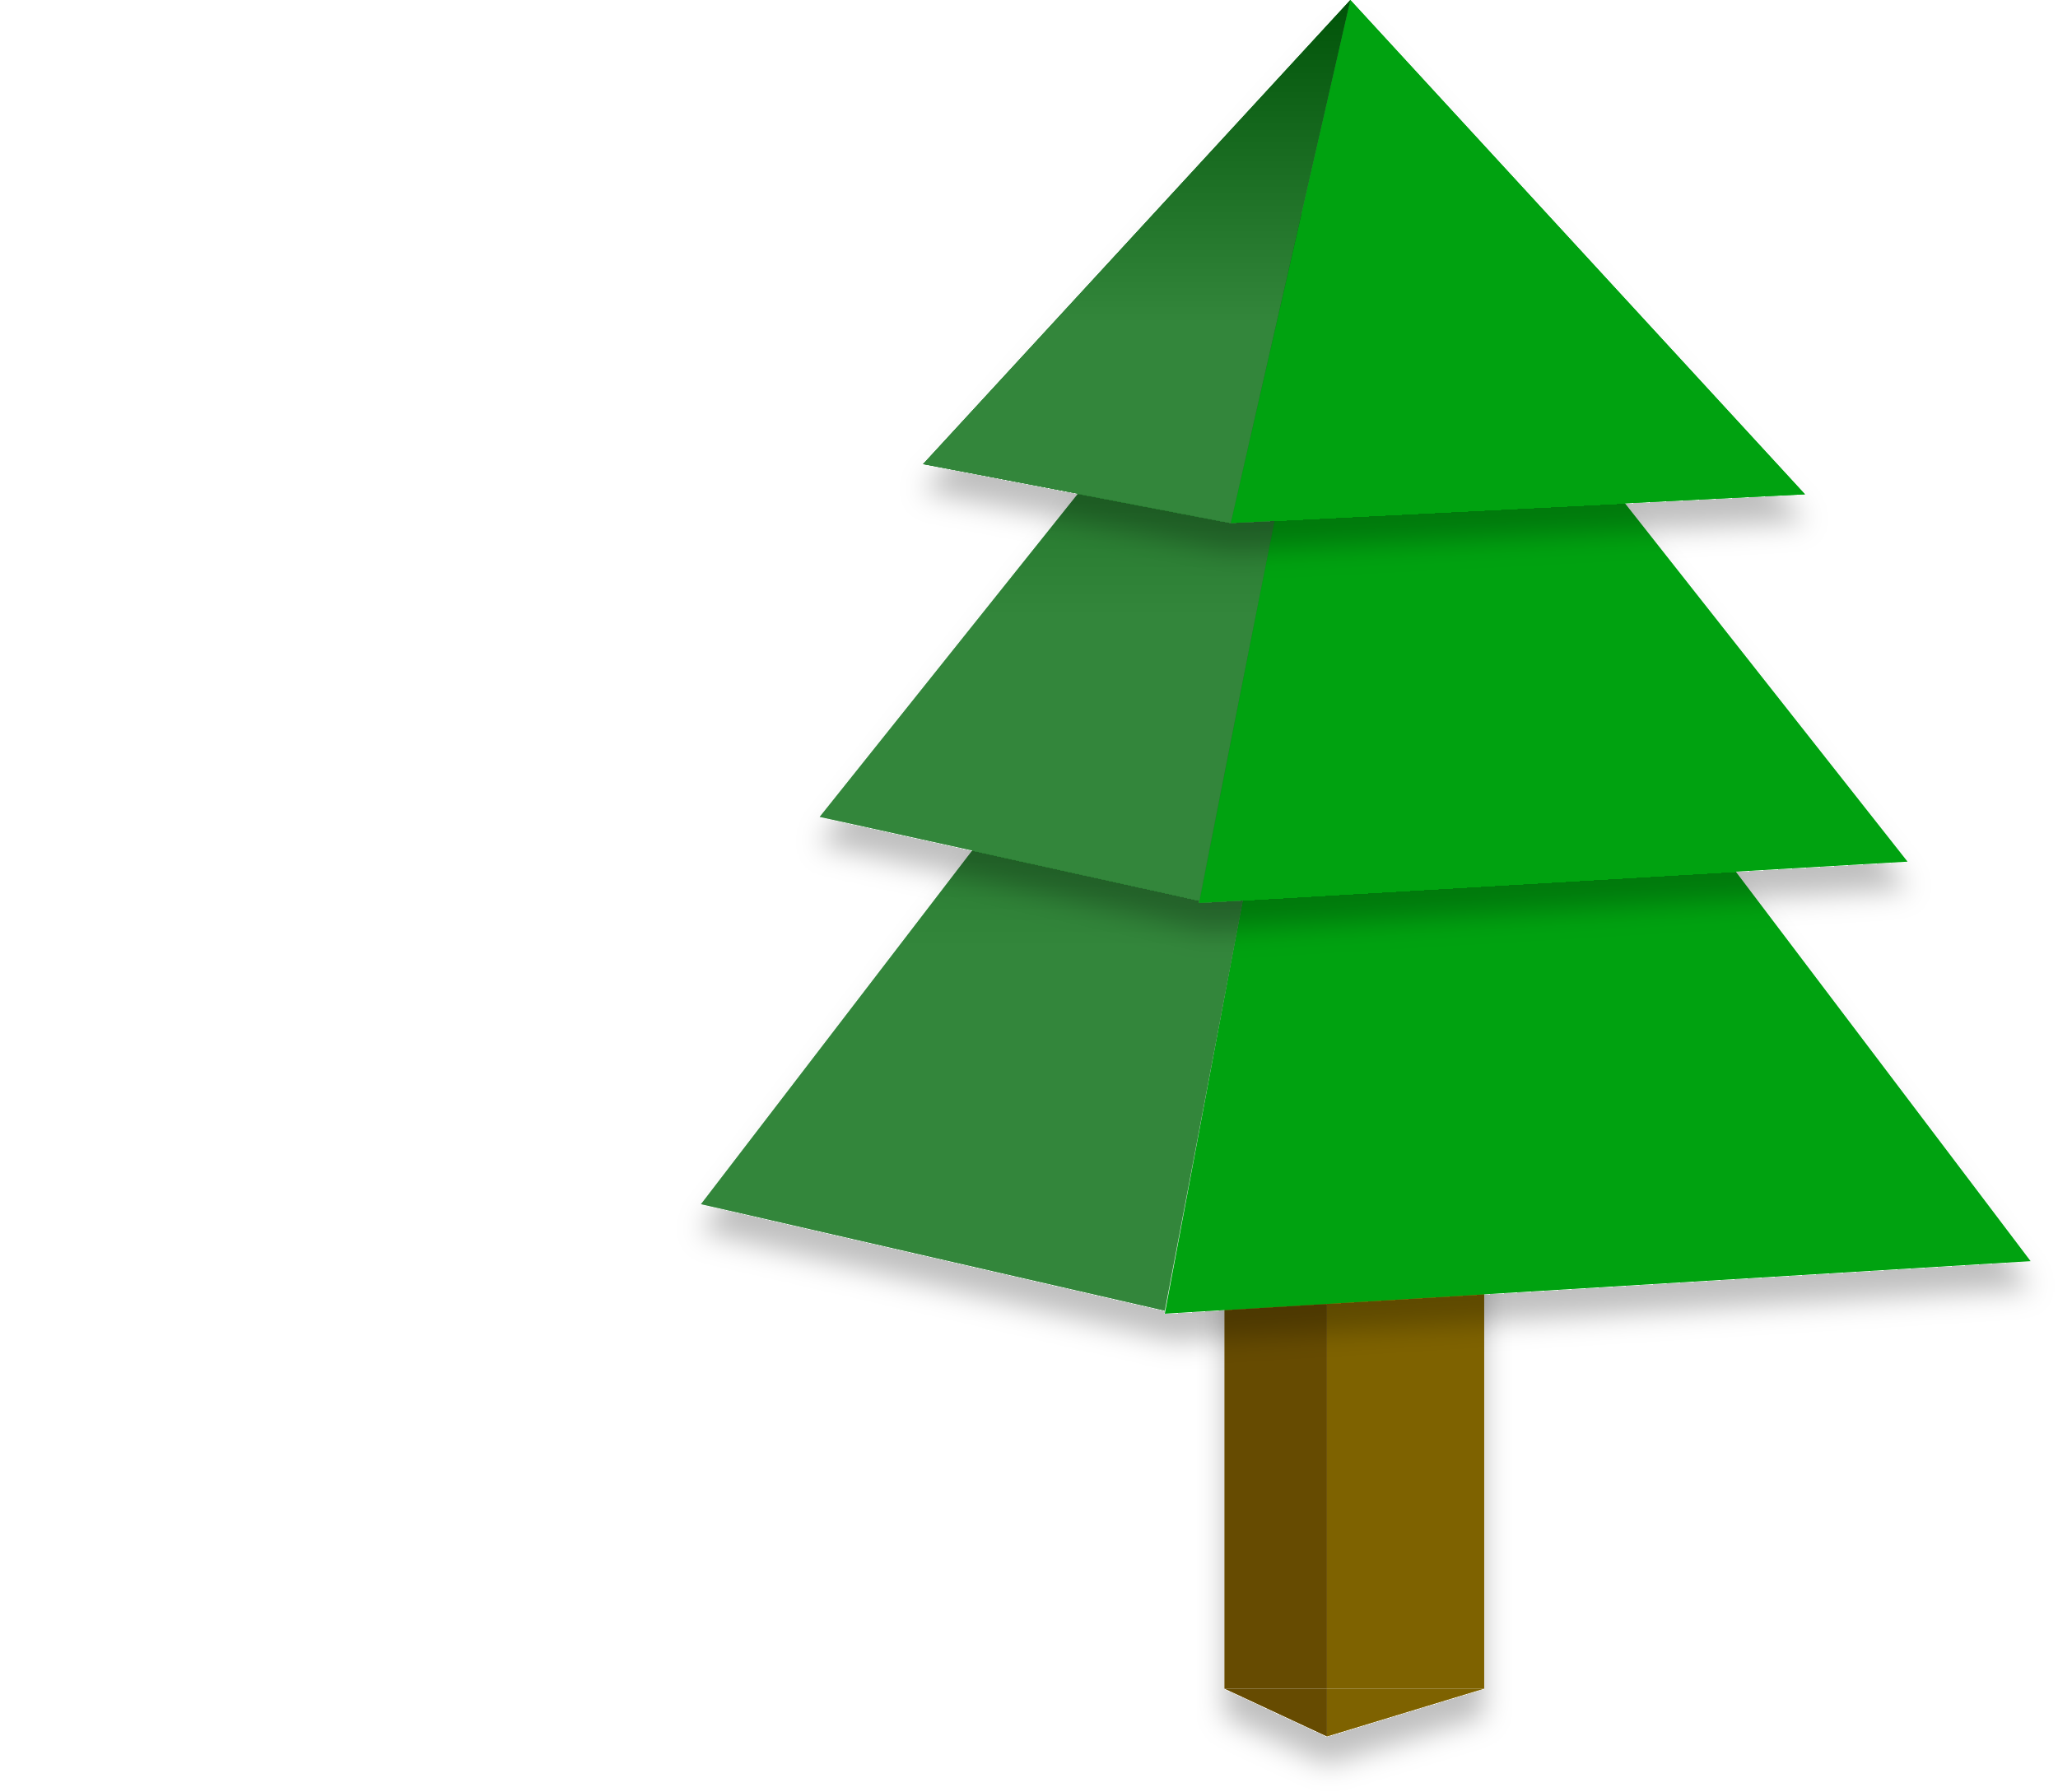
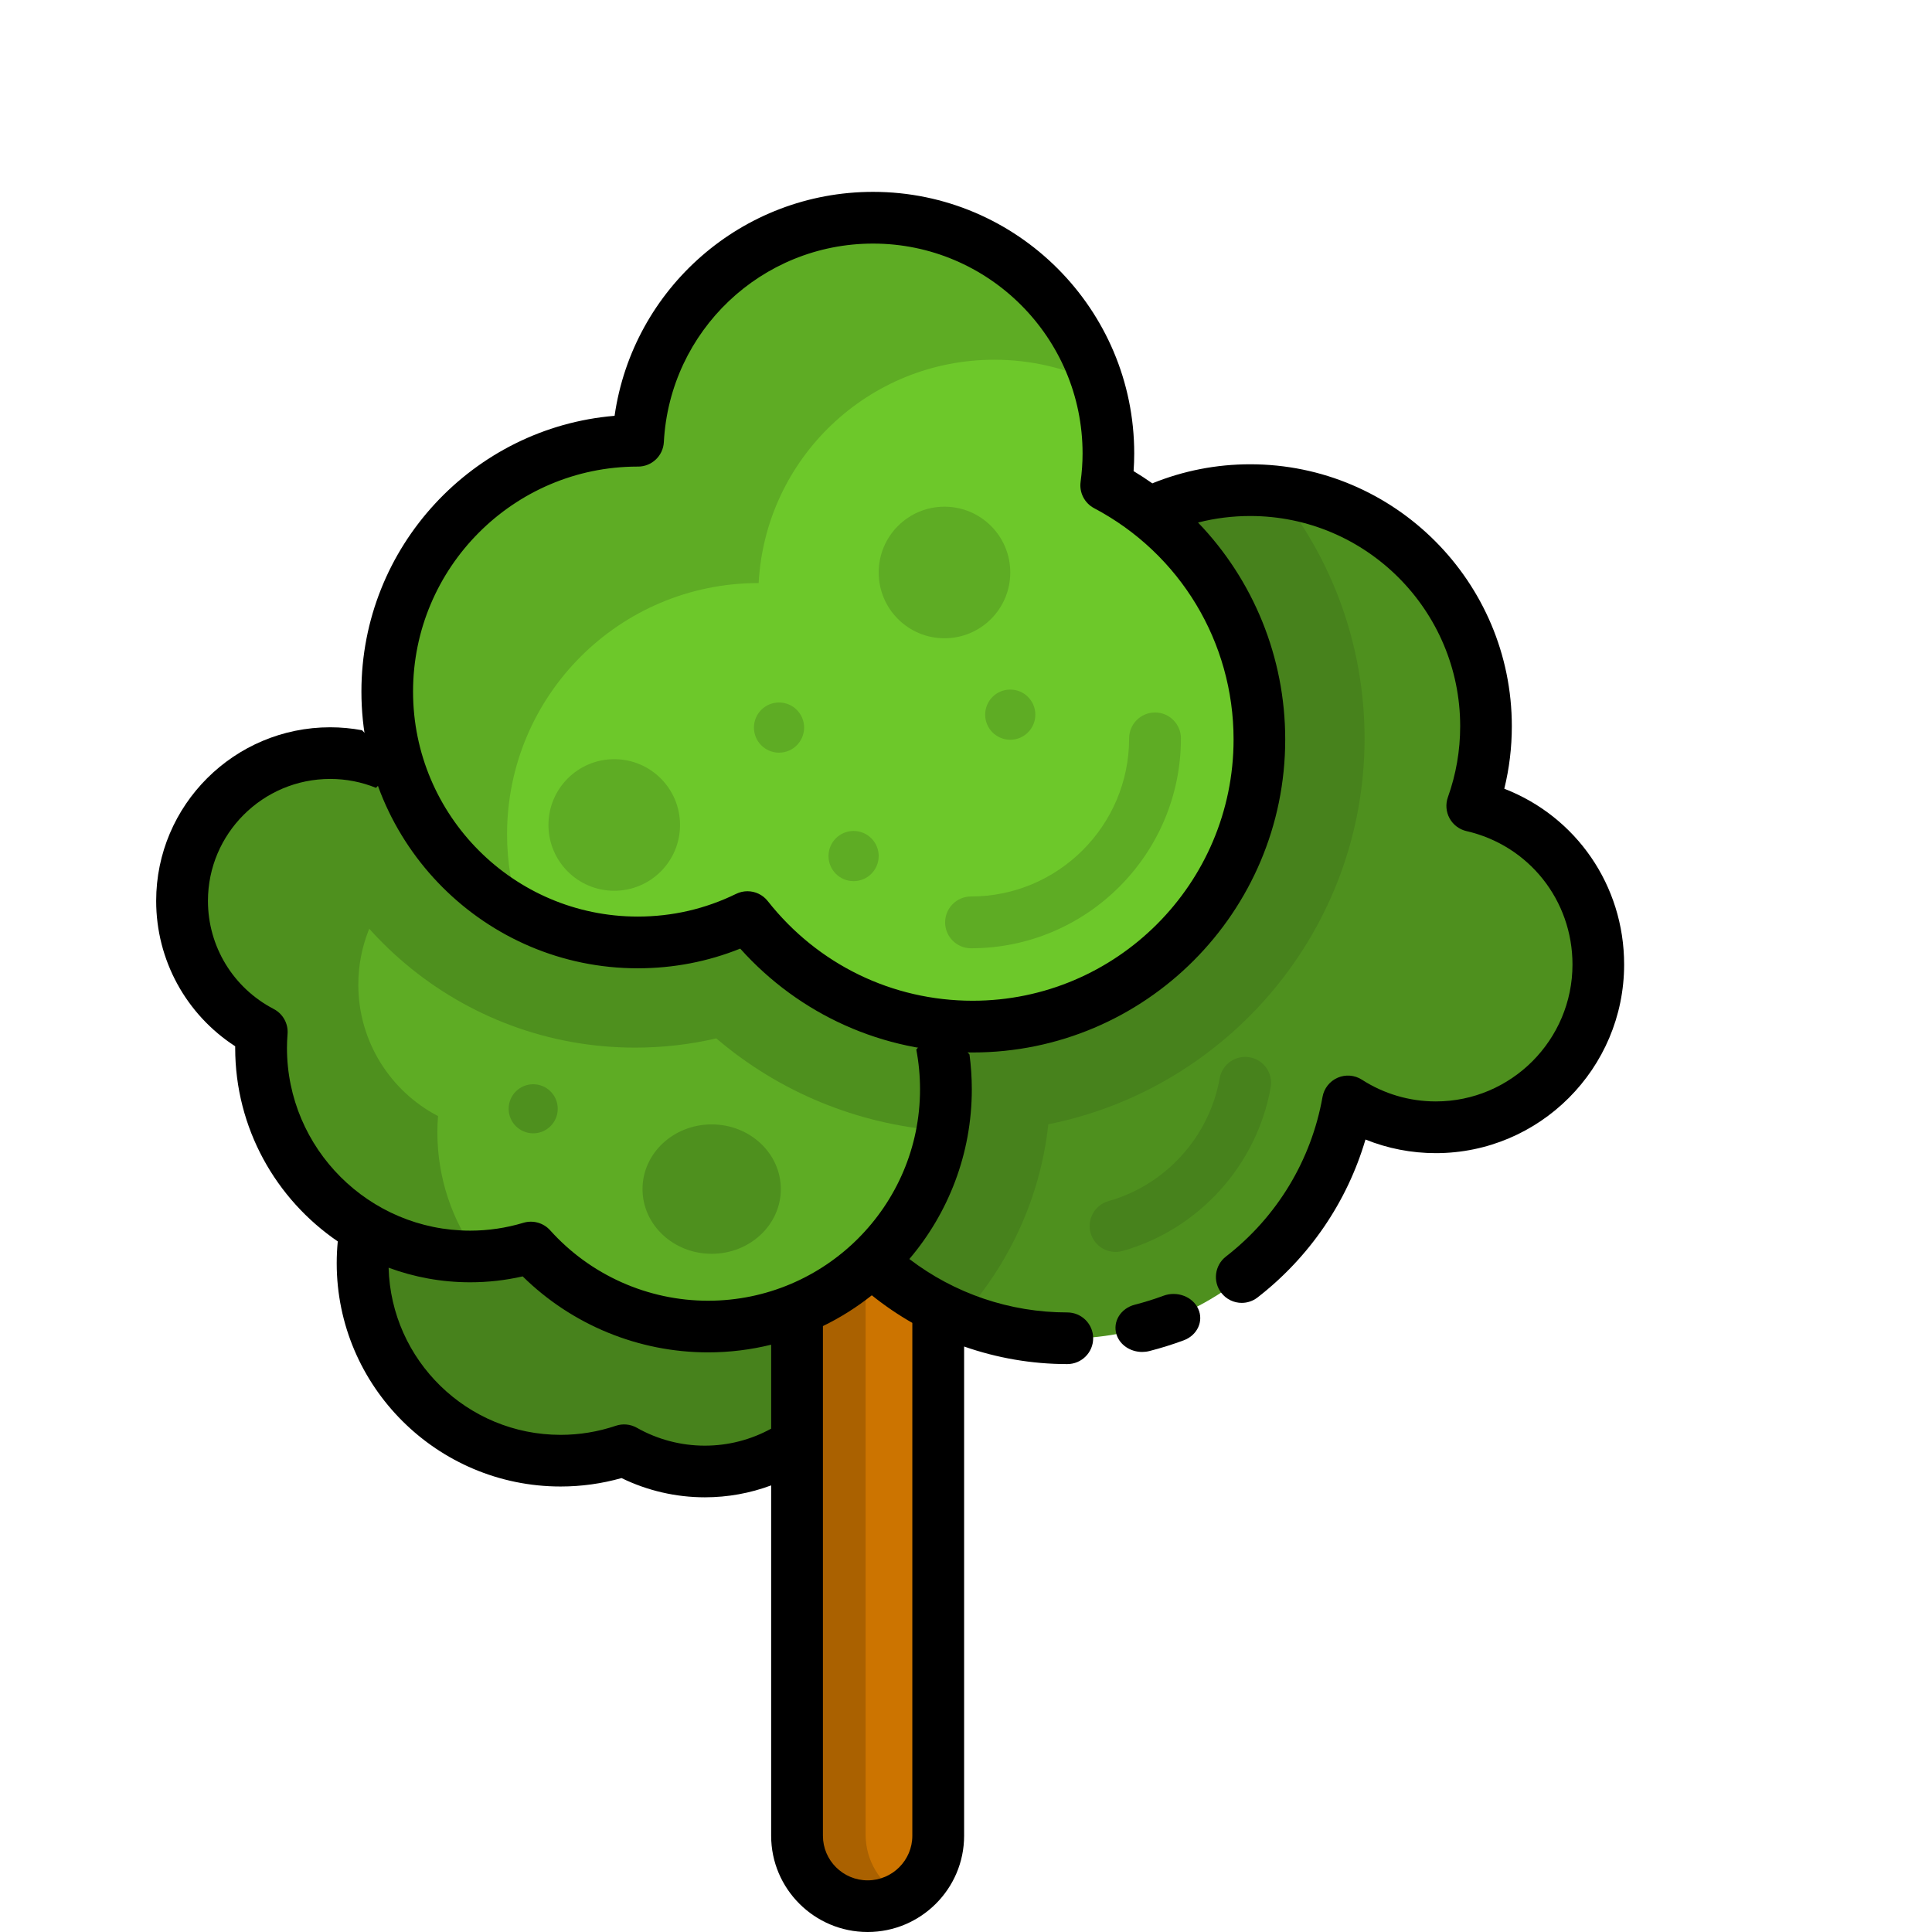
- <svg xmlns="http://www.w3.org/2000/svg" width="301" height="262" viewBox="0 0 301 262" fill="none">
-   <g filter="url(#filter0_d_663_592)">
-     <rect x="179.078" y="172" width="15" height="75" fill="#664B01" />
-     <rect x="194.078" y="172" width="23" height="75" fill="#7E6200" />
-     <path d="M194.078 254L179.078 247L194.078 247L194.078 254Z" fill="#664B01" />
-     <path d="M194.085 254L194.085 247L217.078 247L194.085 254Z" fill="#7E6200" />
-   </g>
-   <path d="M197.5 0L264 72.306L180 76.5L197.5 0Z" fill="#00A210" />
-   <path d="M197.5 0L180 76.5L135 67.885L197.5 0Z" fill="#00680A" />
-   <g filter="url(#filter1_d_663_592)">
-     <path d="M196.745 52L297.001 184.47L170.361 192.153L196.745 52Z" fill="#00A210" />
-     <path d="M196.743 53.273L170.36 191.724L102.517 176.133L196.743 53.273Z" fill="#00680A" />
-     <path d="M196.743 53.273L170.36 191.724L102.517 176.133L196.743 53.273Z" fill="url(#paint0_linear_663_592)" fill-opacity="0.2" />
-   </g>
-   <g filter="url(#filter2_d_663_592)">
-     <path d="M196.973 22L279.001 126.034L175.386 132.068L196.973 22Z" fill="#00A210" />
-     <path d="M196.972 23L175.386 131.731L119.878 119.487L196.972 23Z" fill="#00680A" />
-     <path d="M196.972 23L175.386 131.731L119.878 119.487L196.972 23Z" fill="url(#paint1_linear_663_592)" fill-opacity="0.2" />
-   </g>
-   <g filter="url(#filter3_d_663_592)">
-     <path d="M197.5 0L264 72.306L180 76.5L197.5 0Z" fill="#00A210" />
-     <path d="M197.5 0L180 76.5L135 67.885L197.5 0Z" fill="#00680A" />
-     <path d="M197.5 0L180 76.5L135 67.885L197.5 0Z" fill="url(#paint2_linear_663_592)" fill-opacity="0.2" />
-   </g>
-   <defs>
-     <filter id="filter0_d_663_592" x="175.078" y="172" width="46" height="90" filterUnits="userSpaceOnUse" color-interpolation-filters="sRGB">
-       <feFlood flood-opacity="0" result="BackgroundImageFix" />
-       <feColorMatrix in="SourceAlpha" type="matrix" values="0 0 0 0 0 0 0 0 0 0 0 0 0 0 0 0 0 0 127 0" result="hardAlpha" />
-       <feOffset dy="4" />
-       <feGaussianBlur stdDeviation="2" />
-       <feComposite in2="hardAlpha" operator="out" />
-       <feColorMatrix type="matrix" values="0 0 0 0 0 0 0 0 0 0 0 0 0 0 0 0 0 0 0.25 0" />
-       <feBlend mode="normal" in2="BackgroundImageFix" result="effect1_dropShadow_663_592" />
-       <feBlend mode="normal" in="SourceGraphic" in2="effect1_dropShadow_663_592" result="shape" />
-     </filter>
-     <filter id="filter1_d_663_592" x="98.518" y="52" width="202.483" height="148.153" filterUnits="userSpaceOnUse" color-interpolation-filters="sRGB">
-       <feFlood flood-opacity="0" result="BackgroundImageFix" />
-       <feColorMatrix in="SourceAlpha" type="matrix" values="0 0 0 0 0 0 0 0 0 0 0 0 0 0 0 0 0 0 127 0" result="hardAlpha" />
-       <feOffset dy="4" />
-       <feGaussianBlur stdDeviation="2" />
-       <feComposite in2="hardAlpha" operator="out" />
-       <feColorMatrix type="matrix" values="0 0 0 0 0 0 0 0 0 0 0 0 0 0 0 0 0 0 0.25 0" />
-       <feBlend mode="normal" in2="BackgroundImageFix" result="effect1_dropShadow_663_592" />
-       <feBlend mode="normal" in="SourceGraphic" in2="effect1_dropShadow_663_592" result="shape" />
-     </filter>
-     <filter id="filter2_d_663_592" x="115.878" y="22" width="167.123" height="118.068" filterUnits="userSpaceOnUse" color-interpolation-filters="sRGB">
-       <feFlood flood-opacity="0" result="BackgroundImageFix" />
-       <feColorMatrix in="SourceAlpha" type="matrix" values="0 0 0 0 0 0 0 0 0 0 0 0 0 0 0 0 0 0 127 0" result="hardAlpha" />
-       <feOffset dy="4" />
-       <feGaussianBlur stdDeviation="2" />
-       <feComposite in2="hardAlpha" operator="out" />
-       <feColorMatrix type="matrix" values="0 0 0 0 0 0 0 0 0 0 0 0 0 0 0 0 0 0 0.25 0" />
-       <feBlend mode="normal" in2="BackgroundImageFix" result="effect1_dropShadow_663_592" />
-       <feBlend mode="normal" in="SourceGraphic" in2="effect1_dropShadow_663_592" result="shape" />
-     </filter>
-     <filter id="filter3_d_663_592" x="131" y="0" width="137" height="84.5" filterUnits="userSpaceOnUse" color-interpolation-filters="sRGB">
-       <feFlood flood-opacity="0" result="BackgroundImageFix" />
-       <feColorMatrix in="SourceAlpha" type="matrix" values="0 0 0 0 0 0 0 0 0 0 0 0 0 0 0 0 0 0 127 0" result="hardAlpha" />
-       <feOffset dy="4" />
-       <feGaussianBlur stdDeviation="2" />
-       <feComposite in2="hardAlpha" operator="out" />
-       <feColorMatrix type="matrix" values="0 0 0 0 0 0 0 0 0 0 0 0 0 0 0 0 0 0 0.25 0" />
-       <feBlend mode="normal" in2="BackgroundImageFix" result="effect1_dropShadow_663_592" />
-       <feBlend mode="normal" in="SourceGraphic" in2="effect1_dropShadow_663_592" result="shape" />
-     </filter>
-     <linearGradient id="paint0_linear_663_592" x1="98.371" y1="53.273" x2="98.371" y2="243" gradientUnits="userSpaceOnUse">
-       <stop />
-       <stop offset="0.451" stop-color="white" />
-     </linearGradient>
-     <linearGradient id="paint1_linear_663_592" x1="116.486" y1="23" x2="116.486" y2="172" gradientUnits="userSpaceOnUse">
-       <stop />
-       <stop offset="0.451" stop-color="white" />
-     </linearGradient>
-     <linearGradient id="paint2_linear_663_592" x1="132.25" y1="0" x2="132.25" y2="104.832" gradientUnits="userSpaceOnUse">
-       <stop />
-       <stop offset="0.451" stop-color="white" />
-     </linearGradient>
-   </defs>
+ <svg xmlns="http://www.w3.org/2000/svg" width="325" height="325" viewBox="0 0 433 433" fill="none">
+   <path d="M161.758 256.115C153.7 245.124 140.786 238 126.227 238C101.801 238 82 258.046 82 282.775C82 307.504 101.801 327.551 126.227 327.551C131.189 327.551 135.953 326.712 140.406 325.185C145.728 328.244 151.875 330 158.432 330C178.629 330 195 313.425 195 292.979C195 273.666 180.394 257.817 161.758 256.115Z" fill="#47821C" />
+   <path d="M194 427C185.164 427 178 419.911 178 411.166V213.834C178 205.089 185.164 198 194 198C202.836 198 210 205.089 210 213.834V411.166C210 419.911 202.836 427 194 427Z" fill="#CC7400" />
+   <path d="M194 411.165V213.833C194 207.976 197.222 202.874 202 200.135C199.645 198.785 196.918 198 194 198C185.164 198 178 205.089 178 213.834V411.166C178 419.911 185.164 427 194 427C196.918 427 199.645 426.215 202 424.865C197.222 422.124 194 417.022 194 411.165Z" fill="#AA6100" />
+   <path d="M329.716 180.871C331.714 175.285 332.809 169.27 332.809 162.996C332.809 133.727 309.132 110 279.926 110C250.719 110 227.043 133.727 227.043 162.996C227.043 166.361 227.369 169.647 227.968 172.838C197.887 178.048 175 204.308 175 235.941C175 271.32 203.619 300 238.923 300C270.386 300 296.522 277.213 301.839 247.212C307.522 250.877 314.279 253.013 321.54 253.013C341.676 253.013 358 236.654 358 216.475C358.001 199.114 345.914 184.593 329.716 180.871Z" fill="#4E901E" />
+   <path d="M305.827 165.486C305.827 144.83 298.673 125.329 286.124 109.89C284.106 109.656 282.055 109.523 279.973 109.523C250.703 109.523 226.976 133.251 226.976 162.521C226.976 165.886 227.303 169.173 227.903 172.364C197.757 177.574 174.82 203.834 174.82 235.468C174.82 262.614 191.713 285.799 215.553 295.129C226.115 283.419 233.156 268.474 234.955 251.971C275.319 243.897 305.827 208.189 305.827 165.486Z" fill="#47821C" />
+   <path d="M250.018 280.581C247.485 280.581 245.156 278.909 244.433 276.35C243.563 273.265 245.359 270.058 248.445 269.187C261.25 265.576 271.027 254.773 273.355 241.665C273.917 238.508 276.93 236.399 280.086 236.964C283.243 237.525 285.347 240.538 284.787 243.695C281.685 261.158 268.657 275.551 251.597 280.363C251.07 280.51 250.539 280.581 250.018 280.581Z" fill="#47821C" />
+   <path d="M158.44 189.599C149.225 189.599 140.552 191.957 132.979 196.105C125.136 190.193 115.412 186.692 104.879 186.692C104.481 186.692 104.089 186.712 103.693 186.723C98.428 175.088 86.83 167 73.357 167C54.934 167 40 182.112 40 200.755C40 213.769 47.282 225.055 57.944 230.688C57.853 231.895 57.792 233.11 57.792 234.341C57.792 260.656 78.874 281.989 104.879 281.989C109.631 281.989 114.215 281.27 118.539 279.946C128.346 291.024 142.586 298 158.44 298C188.02 298 212 273.734 212 243.8C212 213.867 188.022 189.599 158.44 189.599Z" fill="#5EAC24" />
+   <path d="M98.172 250.141C87.556 244.598 80.305 233.492 80.305 220.687C80.305 203.51 93.343 189.381 110.063 187.651C108.403 187.473 106.719 187.372 105.011 187.372C104.614 187.372 104.224 187.392 103.83 187.403C98.588 175.955 87.038 167.996 73.623 167.996C55.279 167.996 40.408 182.867 40.408 201.211C40.408 214.016 47.659 225.122 58.276 230.665C58.186 231.852 58.125 233.048 58.125 234.259C58.125 260.154 79.117 281.145 105.012 281.145C105.629 281.145 106.242 281.132 106.854 281.108C101.303 273.404 98.023 263.956 98.023 253.735C98.022 252.524 98.083 251.329 98.172 250.141Z" fill="#4E901E" />
+   <path d="M158.345 190.231C149.168 190.231 140.533 192.551 132.992 196.633C125.181 190.815 115.5 187.37 105.012 187.37C104.615 187.37 104.225 187.39 103.831 187.401C98.589 175.953 87.039 167.994 73.624 167.994C70.151 167.994 66.802 168.528 63.656 169.518C70.609 206.623 103.241 234.793 142.334 234.793C148.537 234.793 154.617 234.099 160.533 232.72C174.614 244.733 192.086 251.971 210.756 253.406C211.351 250.215 211.677 246.929 211.677 243.566C211.678 214.109 187.8 190.231 158.345 190.231Z" fill="#4E901E" />
+   <path d="M248.393 108.881C248.712 106.544 248.892 104.163 248.892 101.74C248.892 72.613 225.093 49 195.735 49C167.338 49 144.144 71.094 142.657 98.901C142.63 98.901 142.605 98.898 142.578 98.898C111.331 98.898 86 124.031 86 155.032C86 186.034 111.331 211.167 142.578 211.167C151.472 211.167 159.883 209.125 167.371 205.496C179.231 220.413 197.599 230 218.234 230C254.003 230 283 201.231 283 165.743C282.999 141.063 268.967 119.645 248.393 108.881Z" fill="#6DC82A" />
+   <path d="M169.953 130.678C169.979 130.678 170.005 130.68 170.031 130.681C171.511 102.787 194.595 80.624 222.856 80.624C231.098 80.624 238.899 82.511 245.853 85.872C239.254 64.171 219.092 48.377 195.235 48.377C166.973 48.377 143.889 70.54 142.409 98.434C142.383 98.434 142.357 98.431 142.331 98.431C111.232 98.431 86.022 123.642 86.022 154.741C86.022 176.538 98.415 195.428 116.531 204.787C114.668 199.19 113.643 193.21 113.643 186.987C113.643 155.889 138.853 130.678 169.953 130.678Z" fill="#5EAC24" />
+   <path d="M217.628 212.528C214.421 212.528 211.822 209.929 211.822 206.723C211.822 203.517 214.421 200.918 217.628 200.918C237.165 200.918 253.06 185.023 253.06 165.486C253.06 162.28 255.658 159.68 258.865 159.68C262.071 159.68 264.67 162.28 264.67 165.486C264.669 191.426 243.567 212.528 217.628 212.528Z" fill="#5EAC24" />
+   <path d="M137.665 199.638C145.809 199.638 152.411 193.037 152.411 184.893C152.411 176.749 145.809 170.147 137.665 170.147C129.522 170.147 122.92 176.749 122.92 184.893C122.92 193.037 129.522 199.638 137.665 199.638Z" fill="#5EAC24" />
+   <path d="M159.5 281C168.06 281 175 274.508 175 266.5C175 258.492 168.06 252 159.5 252C150.94 252 144 258.492 144 266.5C144 274.508 150.94 281 159.5 281Z" fill="#4E901E" />
+   <path d="M211.678 143.049C219.822 143.049 226.424 136.447 226.424 128.304C226.424 120.16 219.822 113.558 211.678 113.558C203.534 113.558 196.933 120.16 196.933 128.304C196.933 136.447 203.534 143.049 211.678 143.049Z" fill="#5EAC24" />
+   <path d="M226.417 165.793C229.523 165.793 232.04 163.275 232.04 160.17C232.04 157.064 229.523 154.547 226.417 154.547C223.311 154.547 220.794 157.064 220.794 160.17C220.794 163.275 223.311 165.793 226.417 165.793Z" fill="#5EAC24" />
+   <path d="M174.596 168.688C177.701 168.688 180.219 166.17 180.219 163.065C180.219 159.959 177.701 157.442 174.596 157.442C171.49 157.442 168.973 159.959 168.973 163.065C168.973 166.17 171.49 168.688 174.596 168.688Z" fill="#5EAC24" />
+   <path d="M191.308 197.482C194.413 197.482 196.931 194.964 196.931 191.859C196.931 188.753 194.413 186.236 191.308 186.236C188.202 186.236 185.685 188.753 185.685 191.859C185.685 194.964 188.202 197.482 191.308 197.482Z" fill="#5EAC24" />
+   <path d="M119.5 254C122.538 254 125 251.538 125 248.5C125 245.462 122.538 243 119.5 243C116.462 243 114 245.462 114 248.5C114 251.538 116.462 254 119.5 254Z" fill="#4E901E" />
+   <path d="M260.743 290.406C258.668 291.177 256.517 291.848 254.352 292.402C251.174 293.215 249.328 296.2 250.228 299.071C250.974 301.449 253.371 303 255.98 303C256.519 303 257.069 302.934 257.614 302.794C260.214 302.129 262.797 301.322 265.291 300.396C268.347 299.262 269.805 296.106 268.549 293.348C267.294 290.589 263.797 289.274 260.743 290.406Z" fill="black" />
+   <path d="M239.197 294.143C226.332 294.143 213.932 289.914 203.805 282.172C212.528 271.896 217.803 258.62 217.803 244.133C217.803 241.517 217.626 238.911 217.284 236.332L210.861 229.111L205.358 235.218C205.915 238.142 206.197 241.129 206.197 244.134C206.197 270.262 184.886 291.519 158.689 291.519C145.207 291.519 132.307 285.766 123.298 275.733C121.794 274.058 119.454 273.404 117.294 274.055C113.432 275.221 109.423 275.812 105.378 275.812C82.735 275.812 64.315 257.438 64.315 234.854C64.315 233.909 64.358 232.91 64.449 231.708C64.624 229.4 63.405 227.211 61.348 226.139C52.255 221.404 46.605 212.118 46.605 201.904C46.605 186.835 58.896 174.576 74.004 174.576C77.567 174.576 81.017 175.253 84.277 176.572L89.003 171.618L81.144 163.661C78.806 163.23 76.423 163 74.004 163C52.497 163 35 180.452 35 201.903C35 215.179 41.699 227.351 52.711 234.496C52.711 234.616 52.71 234.735 52.71 234.853C52.71 252.848 61.832 268.754 75.701 278.224C75.545 279.841 75.464 281.474 75.464 283.1C75.464 310.7 97.977 333.155 125.649 333.155C130.275 333.155 134.855 332.521 139.299 331.267C145.09 334.093 151.492 335.577 157.965 335.577C163.094 335.577 168.112 334.662 172.83 332.904V411.432C172.83 423.325 182.531 433 194.454 433C206.377 433 216.077 423.324 216.077 411.432V301.782C223.44 304.357 231.243 305.719 239.197 305.719C242.402 305.719 245 303.127 245 299.931C245.002 296.735 242.402 294.143 239.197 294.143ZM172.829 320.191C168.291 322.682 163.21 324.001 157.964 324.001C152.63 324.001 147.367 322.616 142.74 319.996C141.301 319.181 139.581 319.017 138.016 319.545C134.019 320.894 129.857 321.578 125.648 321.578C104.717 321.578 87.639 304.865 87.095 284.117C92.794 286.228 98.953 287.387 105.379 287.387C109.348 287.387 113.291 286.942 117.143 286.063C128.172 296.927 143.118 303.094 158.69 303.094C163.564 303.094 168.297 302.491 172.83 301.377L172.829 320.191ZM204.471 411.432C204.471 416.941 199.977 421.425 194.453 421.425C188.929 421.425 184.435 416.942 184.435 411.432V297.199C188.349 295.303 192.015 292.978 195.391 290.303C198.264 292.613 201.303 294.674 204.472 296.487L204.471 411.432Z" fill="black" />
+   <path d="M337.144 176.772C338.265 172.204 338.831 167.514 338.831 162.766C338.831 130.392 312.531 104.053 280.206 104.053C272.622 104.053 265.259 105.496 258.293 108.312L258.29 108.348C256.918 107.384 255.511 106.459 254.061 105.587C254.155 104.248 254.202 102.923 254.202 101.619C254.202 69.296 227.944 43 195.67 43C166.328 43 141.832 64.654 137.741 93.192C106.012 95.84 81 122.547 81 154.996C81 189.194 108.78 217.015 142.926 217.015C150.898 217.015 158.606 215.532 165.899 212.603C179.195 227.45 197.938 235.879 217.994 235.879C256.621 235.879 288.044 204.407 288.044 165.724C288.044 147.257 280.86 129.951 268.484 117.087L268.552 117.1C272.334 116.134 276.233 115.647 280.207 115.647C306.15 115.647 327.256 136.784 327.256 162.767C327.256 168.211 326.331 173.559 324.505 178.66C323.947 180.219 324.083 181.944 324.876 183.397C325.67 184.85 327.047 185.894 328.66 186.264C342.653 189.476 352.425 201.772 352.425 216.165C352.425 233.085 338.679 246.852 321.785 246.852C315.899 246.852 310.175 245.168 305.233 241.983C303.605 240.933 301.559 240.769 299.786 241.544C298.011 242.32 296.742 243.933 296.402 245.843C293.885 260.036 286.196 272.743 274.752 281.622C272.226 283.582 271.764 287.223 273.722 289.753C274.862 291.228 276.572 292 278.301 292C279.538 292 280.787 291.603 281.842 290.785C293.505 281.736 301.917 269.361 306.031 255.391C311.01 257.4 316.348 258.443 321.784 258.443C345.062 258.443 364 239.476 364 216.164C364 198.425 353.223 182.997 337.144 176.772ZM217.992 224.286C199.988 224.286 183.25 216.145 172.068 201.95C170.941 200.519 169.25 199.744 167.521 199.744C166.663 199.744 165.795 199.936 164.984 200.331C158.078 203.71 150.657 205.422 142.924 205.422C115.16 205.422 92.573 182.801 92.573 154.996C92.573 127.218 115.117 104.613 142.845 104.57C142.907 104.571 142.955 104.572 143.004 104.572C146.075 104.572 148.618 102.165 148.782 99.082C150.105 74.134 170.699 54.592 195.67 54.592C221.562 54.592 242.626 75.688 242.626 101.619C242.626 103.68 242.477 105.825 242.184 107.991C241.857 110.403 243.069 112.763 245.219 113.898C264.495 124.077 276.469 143.936 276.469 165.724C276.468 198.015 250.236 224.286 217.992 224.286Z" fill="black" />
</svg>
